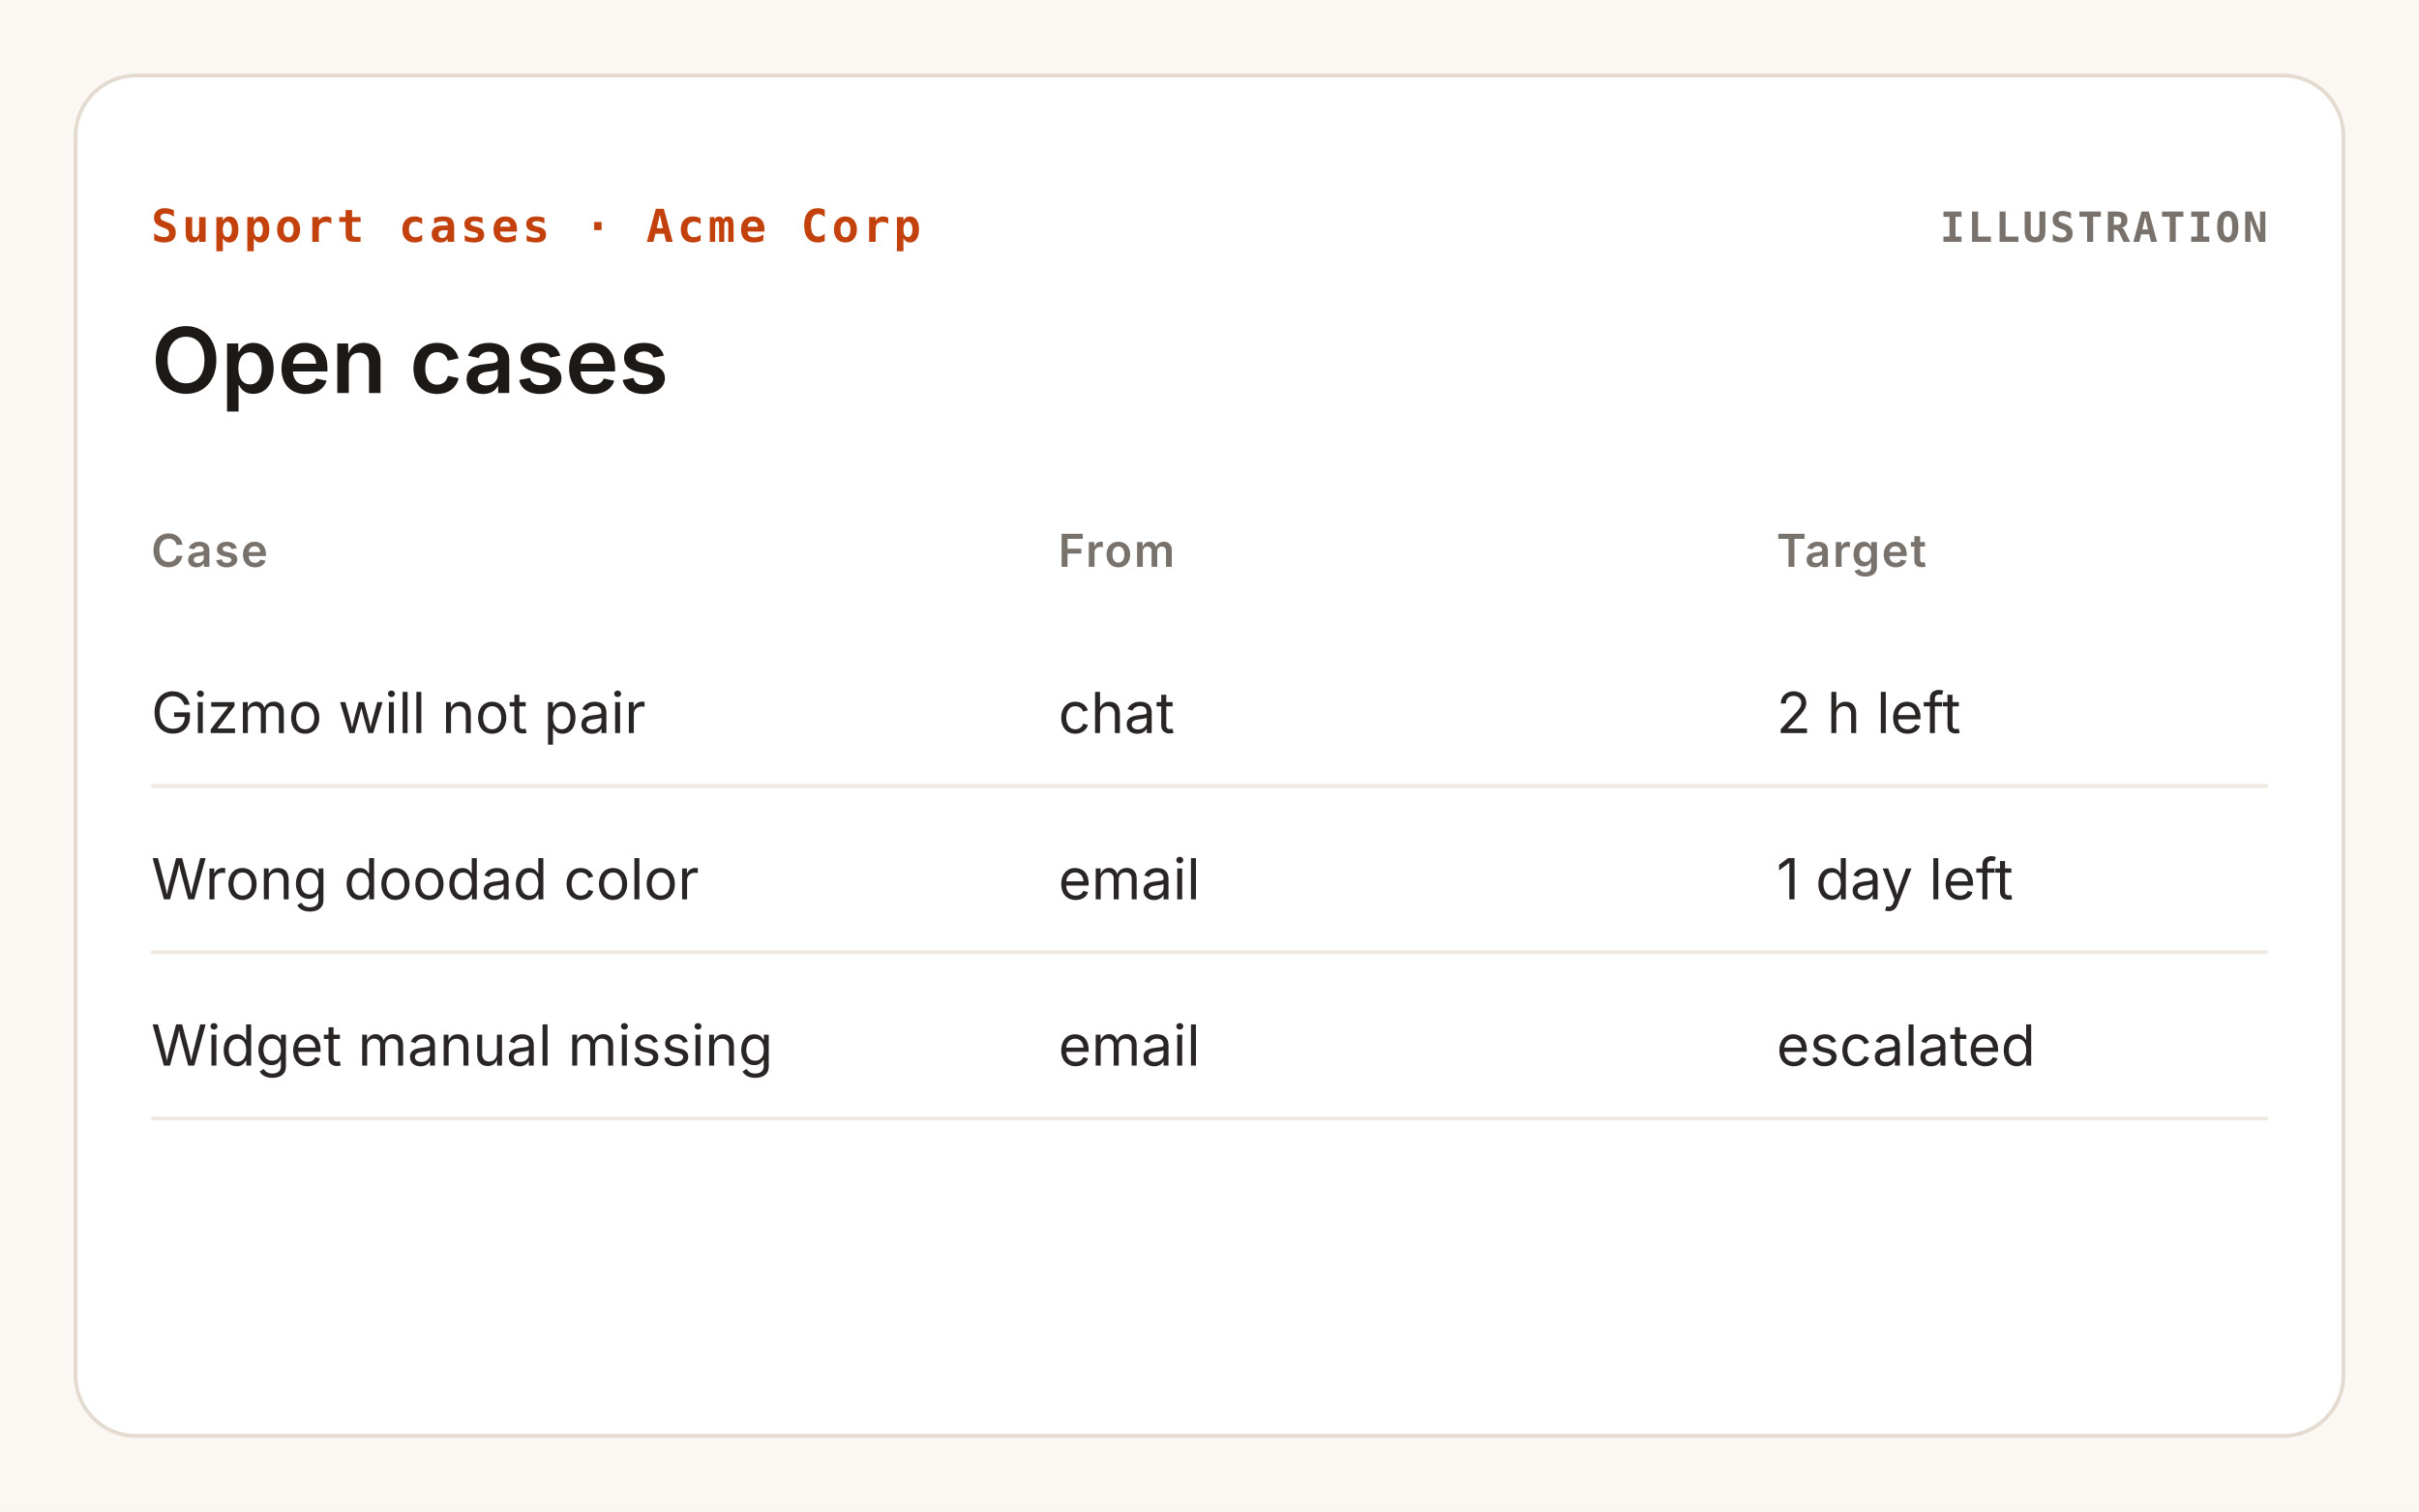
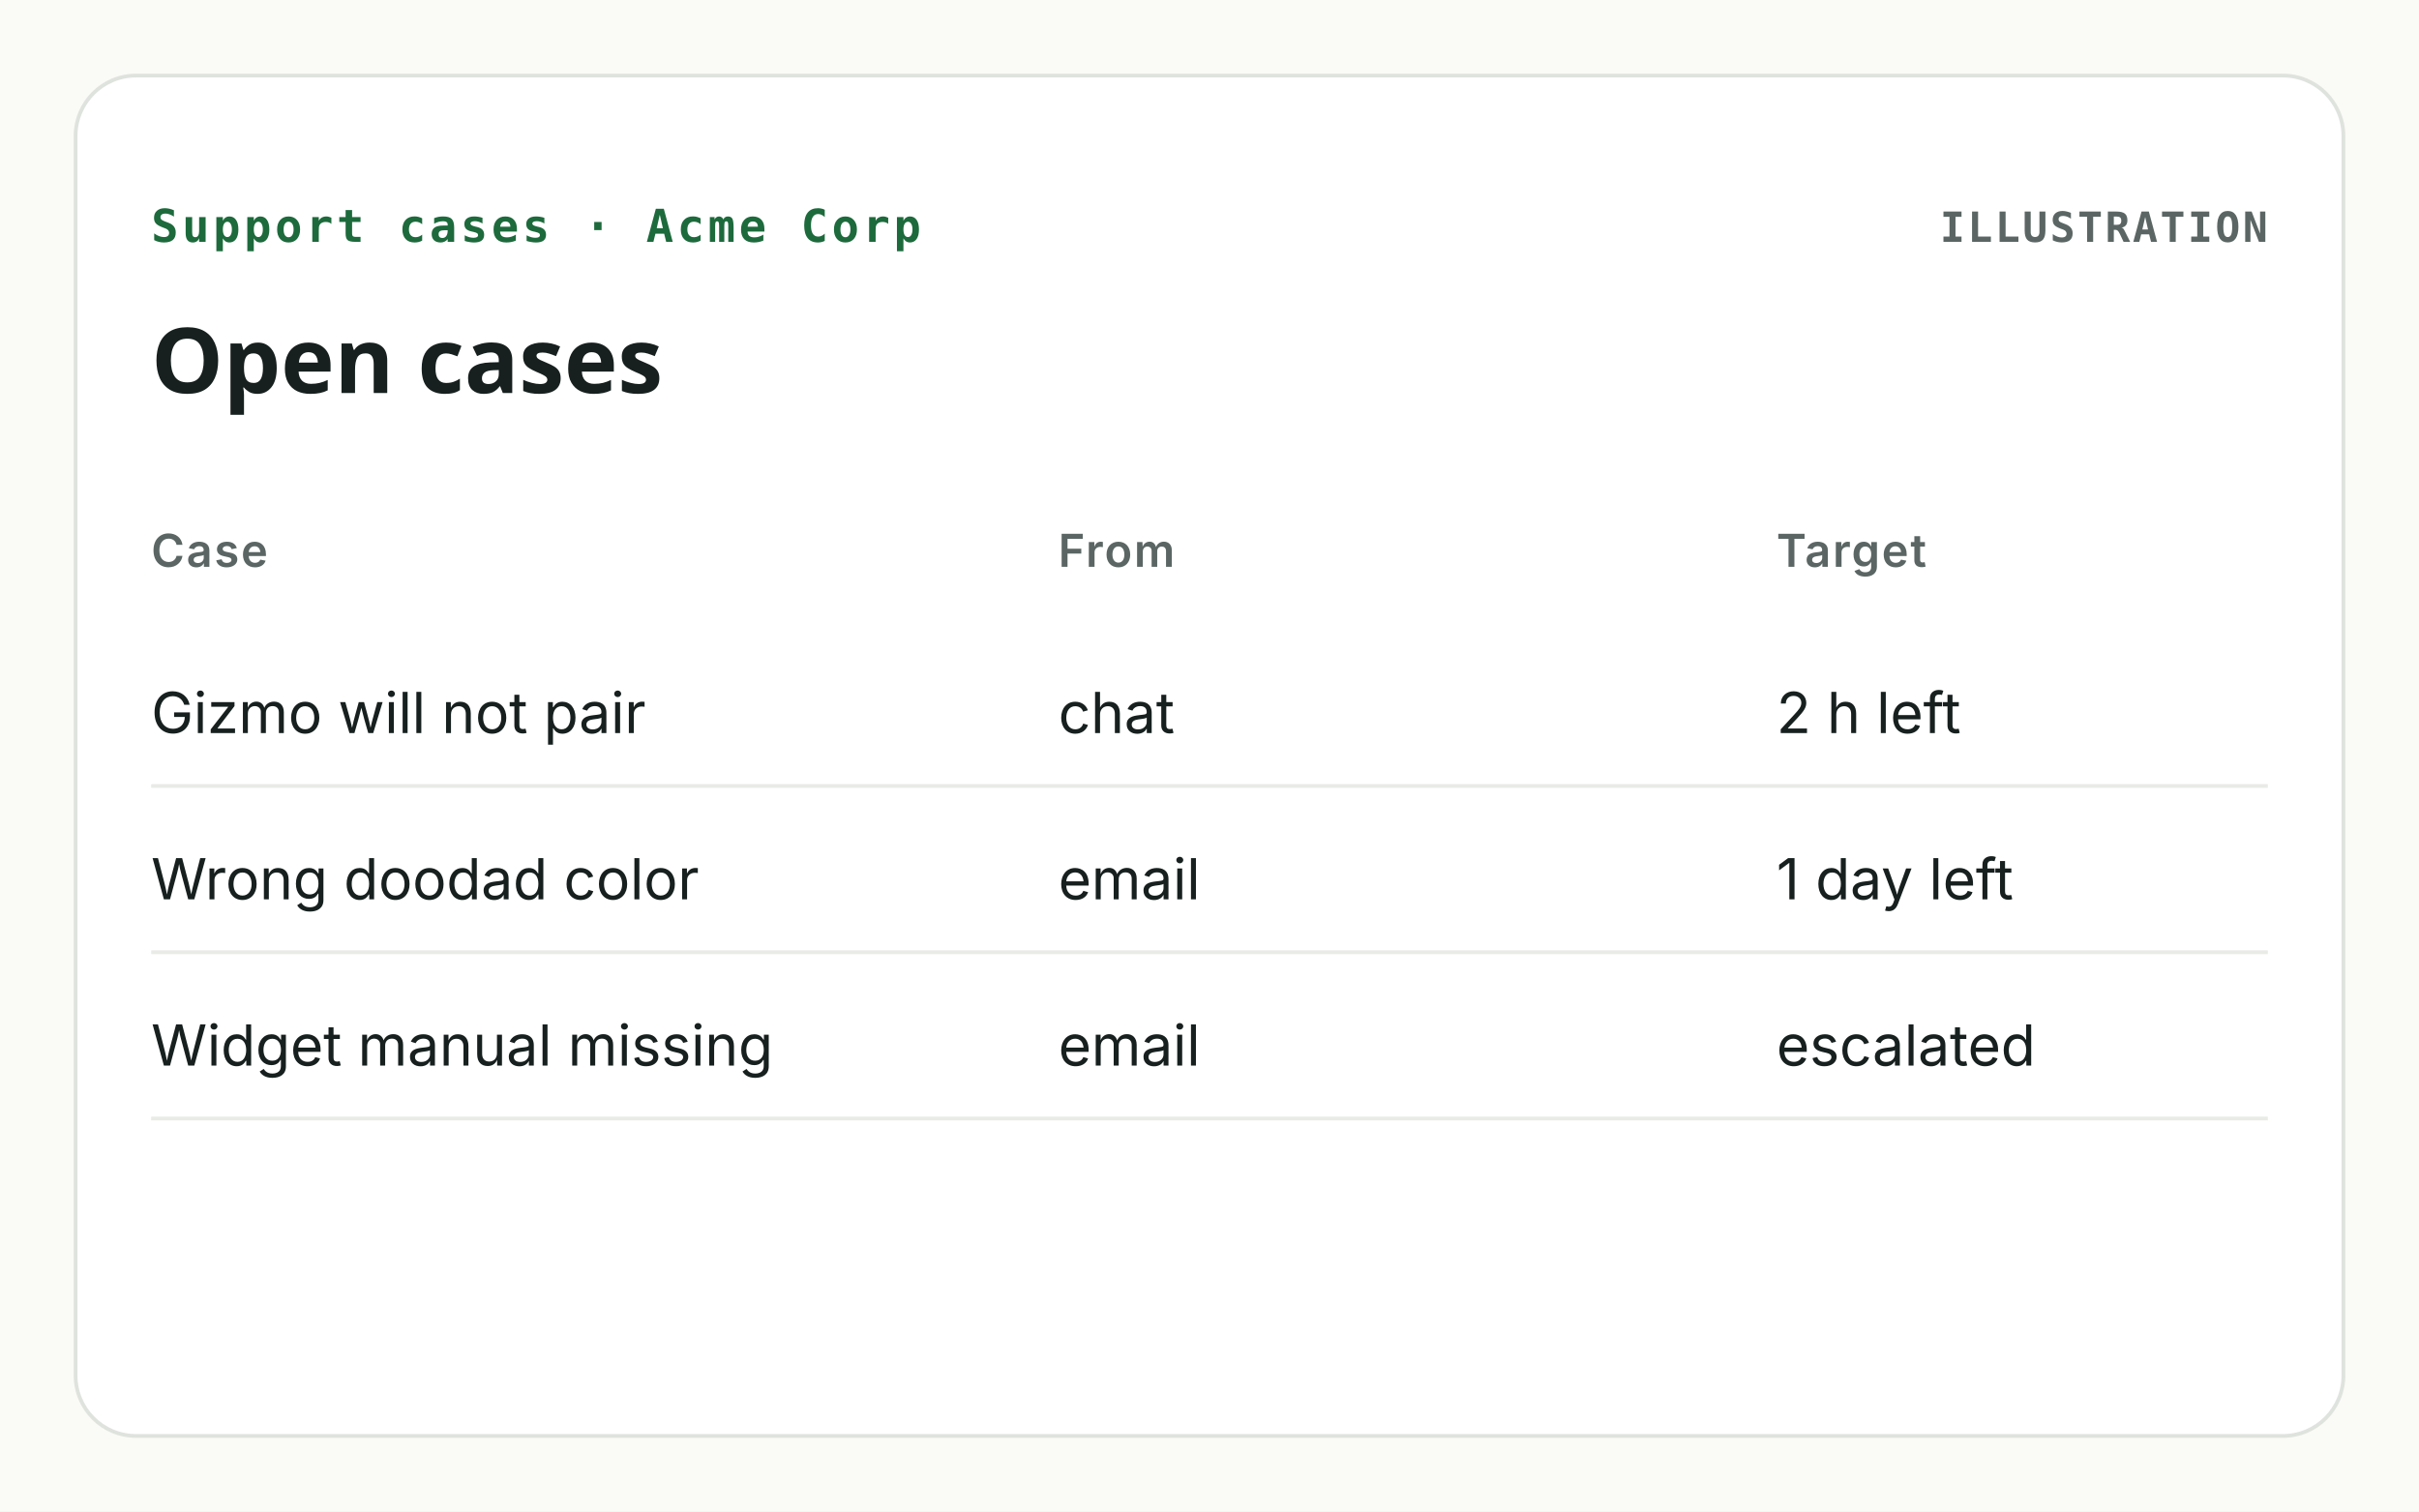
<svg xmlns="http://www.w3.org/2000/svg" viewBox="0 0 640 400" width="640" height="400" role="img" aria-labelledby="title-support">
  <style>
-     .bg { fill: #fbf8f3; }
-     .card { fill: #ffffff; stroke: #e3dbd0; }
-     .kicker { font: 600 12px/1 ui-monospace, "JetBrains Mono", monospace; fill: #c2410c; letter-spacing: 0.08em; text-transform: uppercase; }
-     .title { font: 600 24px/1 Avenir, Inter, system-ui, sans-serif; fill: #1c1917; }
-     .head { font: 600 12px/1 Avenir, Inter, system-ui, sans-serif; fill: #78716c; letter-spacing: 0.04em; text-transform: uppercase; }
-     .cell { font: 400 15px/1 Avenir, Inter, system-ui, sans-serif; fill: #292524; }
-     .rule { stroke: #efe9e1; }
-     .badge { font: 600 11px/1 ui-monospace, "JetBrains Mono", monospace; fill: #78716c; letter-spacing: 0.06em; }
+     .bg { fill: #fafaf7; }
+     .card { fill: #ffffff; stroke: #dfe3de; }
+     .kicker { font: 600 12px/1 ui-monospace, "JetBrains Mono", monospace; fill: #1d6a3c; letter-spacing: 0.08em; text-transform: uppercase; }
+     .title { font: 700 24px/1 Gabarito, "Avenir Next", "Segoe UI", sans-serif; fill: #17201f; }
+     .head { font: 600 12px/1 Inter, -apple-system, "Segoe UI", Roboto, sans-serif; fill: #5b6664; letter-spacing: 0.04em; text-transform: uppercase; }
+     .cell { font: 400 15px/1 Inter, -apple-system, "Segoe UI", Roboto, sans-serif; fill: #17201f; }
+     .rule { stroke: #e9ebe6; }
+     .badge { font: 600 11px/1 ui-monospace, "JetBrains Mono", monospace; fill: #5b6664; letter-spacing: 0.06em; }
  </style>
  <rect class="bg" width="640" height="400" />
  <rect class="card" x="20" y="20" width="600" height="360" rx="16" />
  <text x="40" y="64" class="kicker">Support cases · Acme Corp</text>
  <text x="40" y="104" class="title">Open cases</text>
  <text x="600" y="64" text-anchor="end" class="badge">ILLUSTRATION</text>
  <g>
    <text x="40" y="150" class="head">Case</text>
    <text x="280" y="150" class="head">From</text>
    <text x="470" y="150" class="head">Target</text>
    <line x1="40" x2="600" y1="208" y2="208" class="rule" />
    <text x="40" y="194" class="cell">Gizmo will not pair</text>
    <text x="280" y="194" class="cell">chat</text>
    <text x="470" y="194" class="cell">2 h left</text>
    <line x1="40" x2="600" y1="252" y2="252" class="rule" />
    <text x="40" y="238" class="cell">Wrong doodad color</text>
    <text x="280" y="238" class="cell">email</text>
    <text x="470" y="238" class="cell">1 day left</text>
    <line x1="40" x2="600" y1="296" y2="296" class="rule" />
    <text x="40" y="282" class="cell">Widget manual missing</text>
    <text x="280" y="282" class="cell">email</text>
    <text x="470" y="282" class="cell">escalated</text>
  </g>
</svg>
